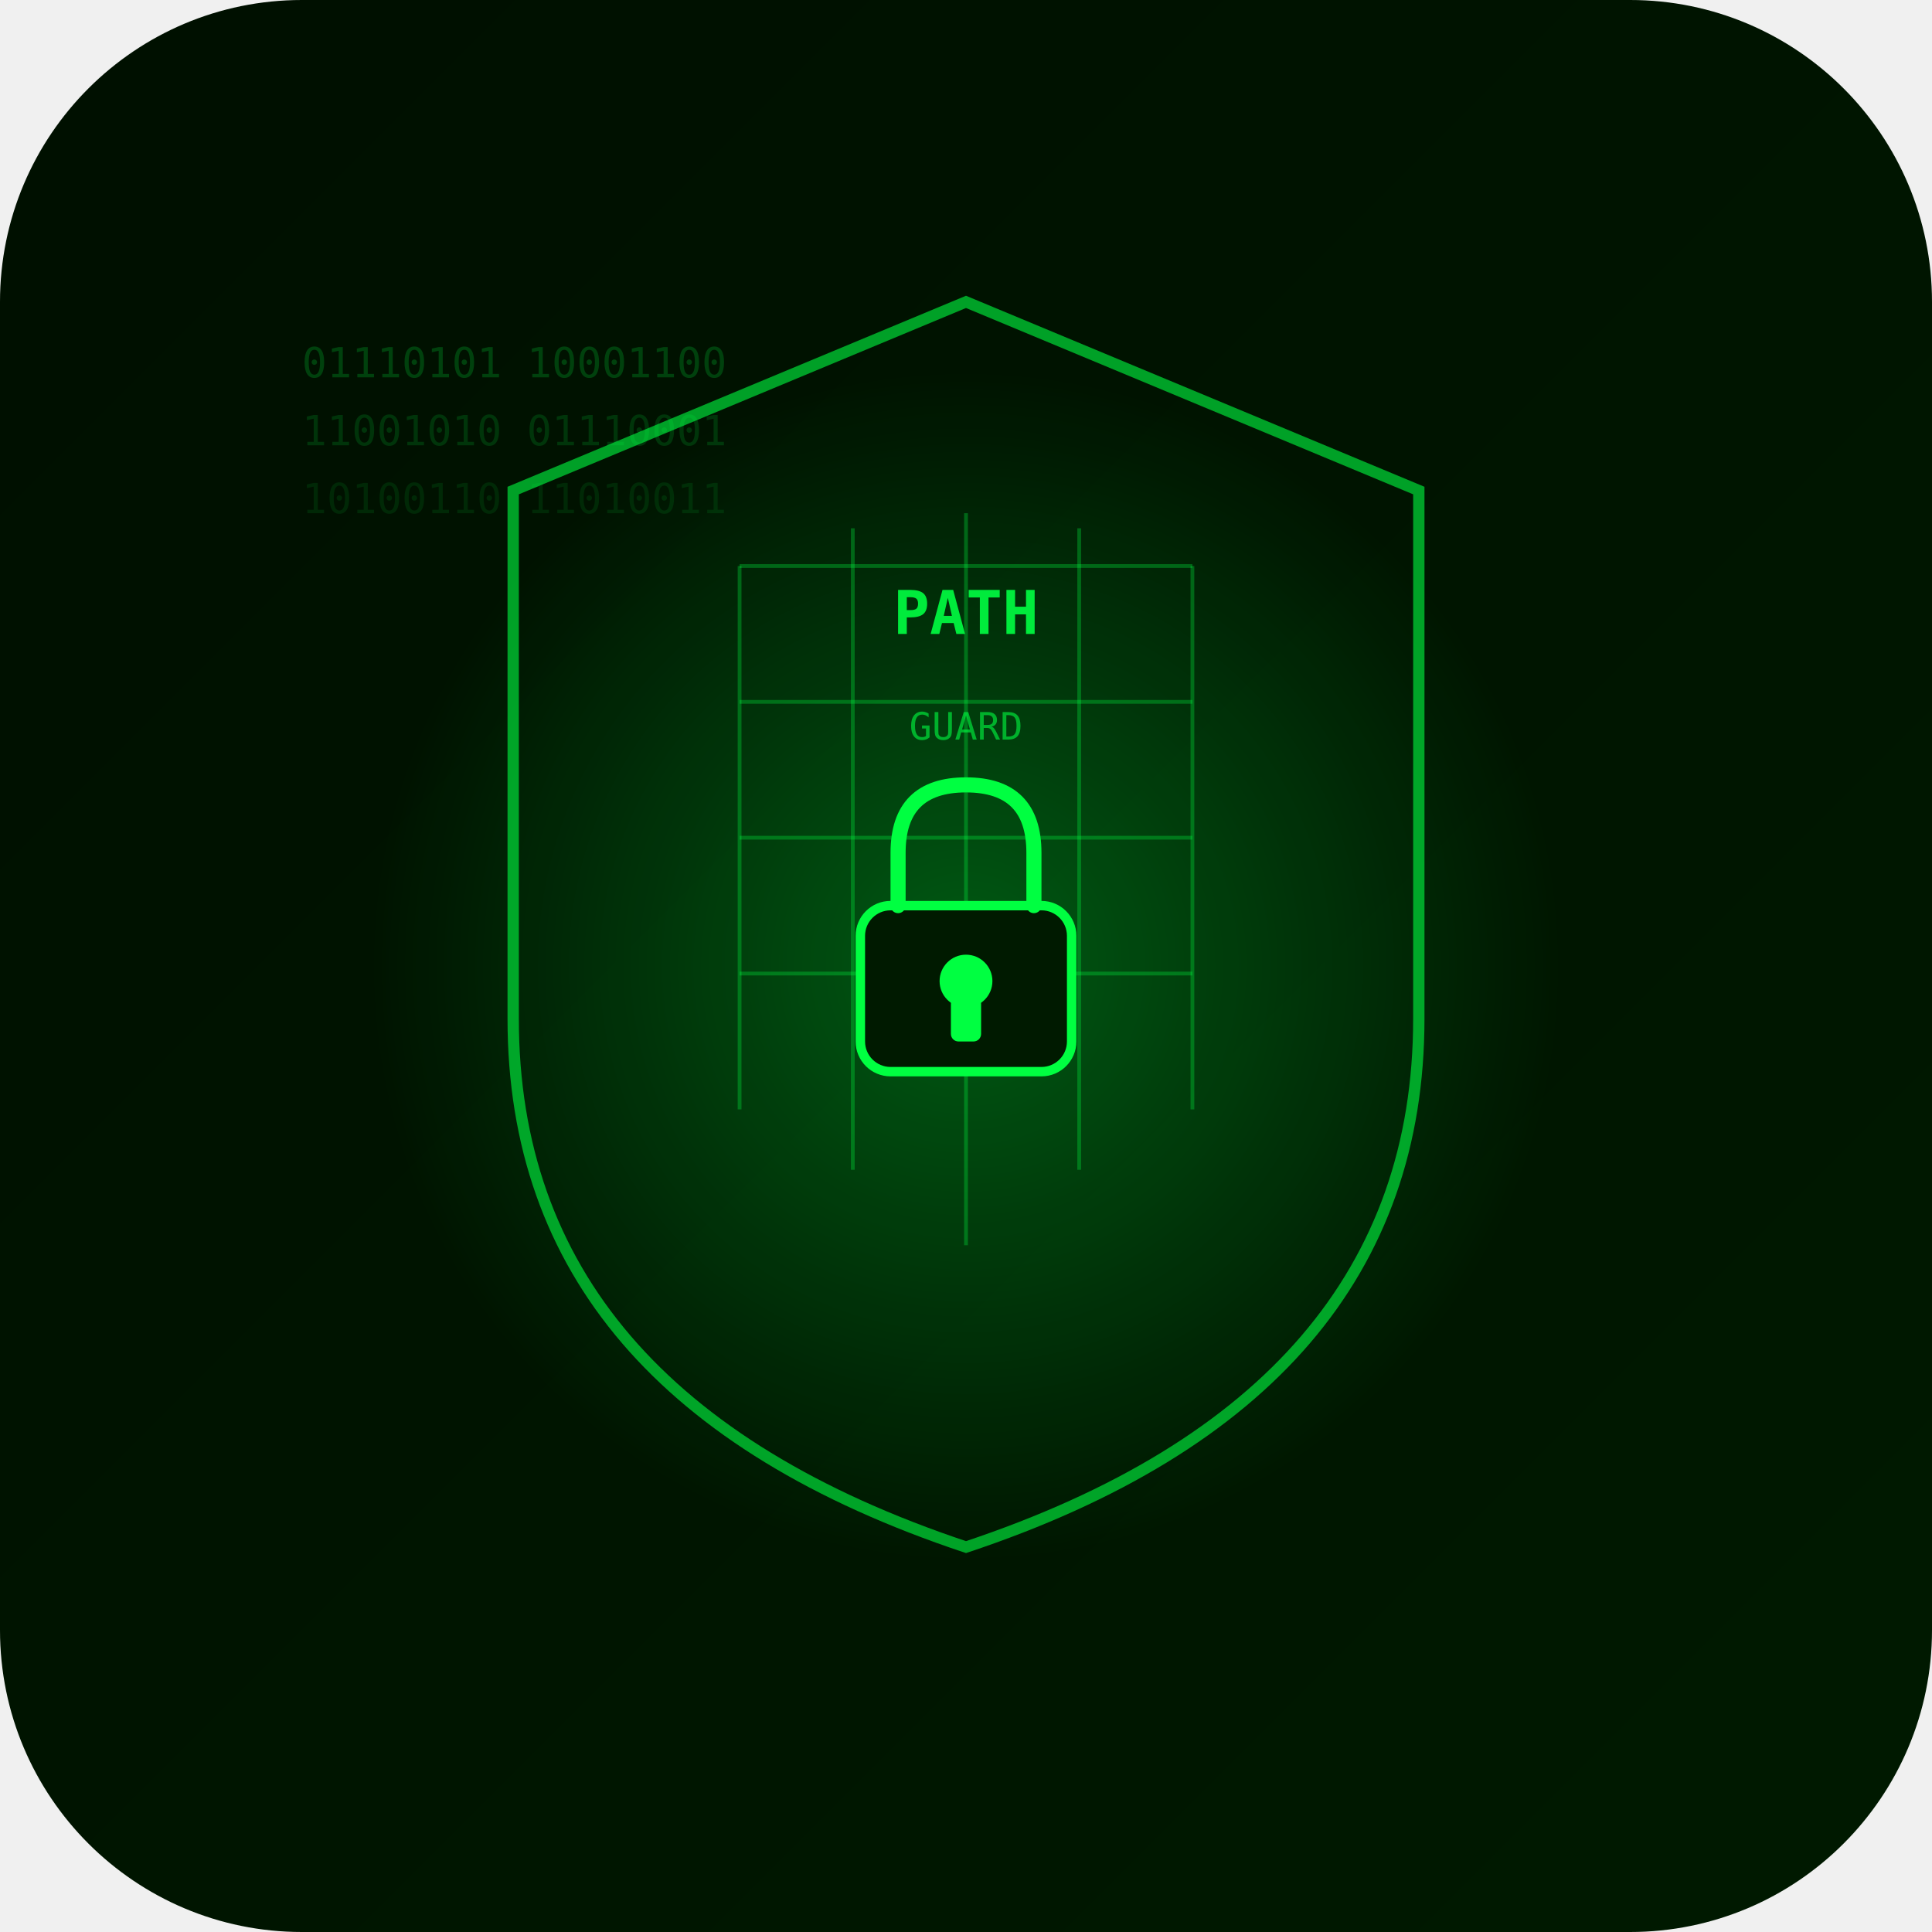
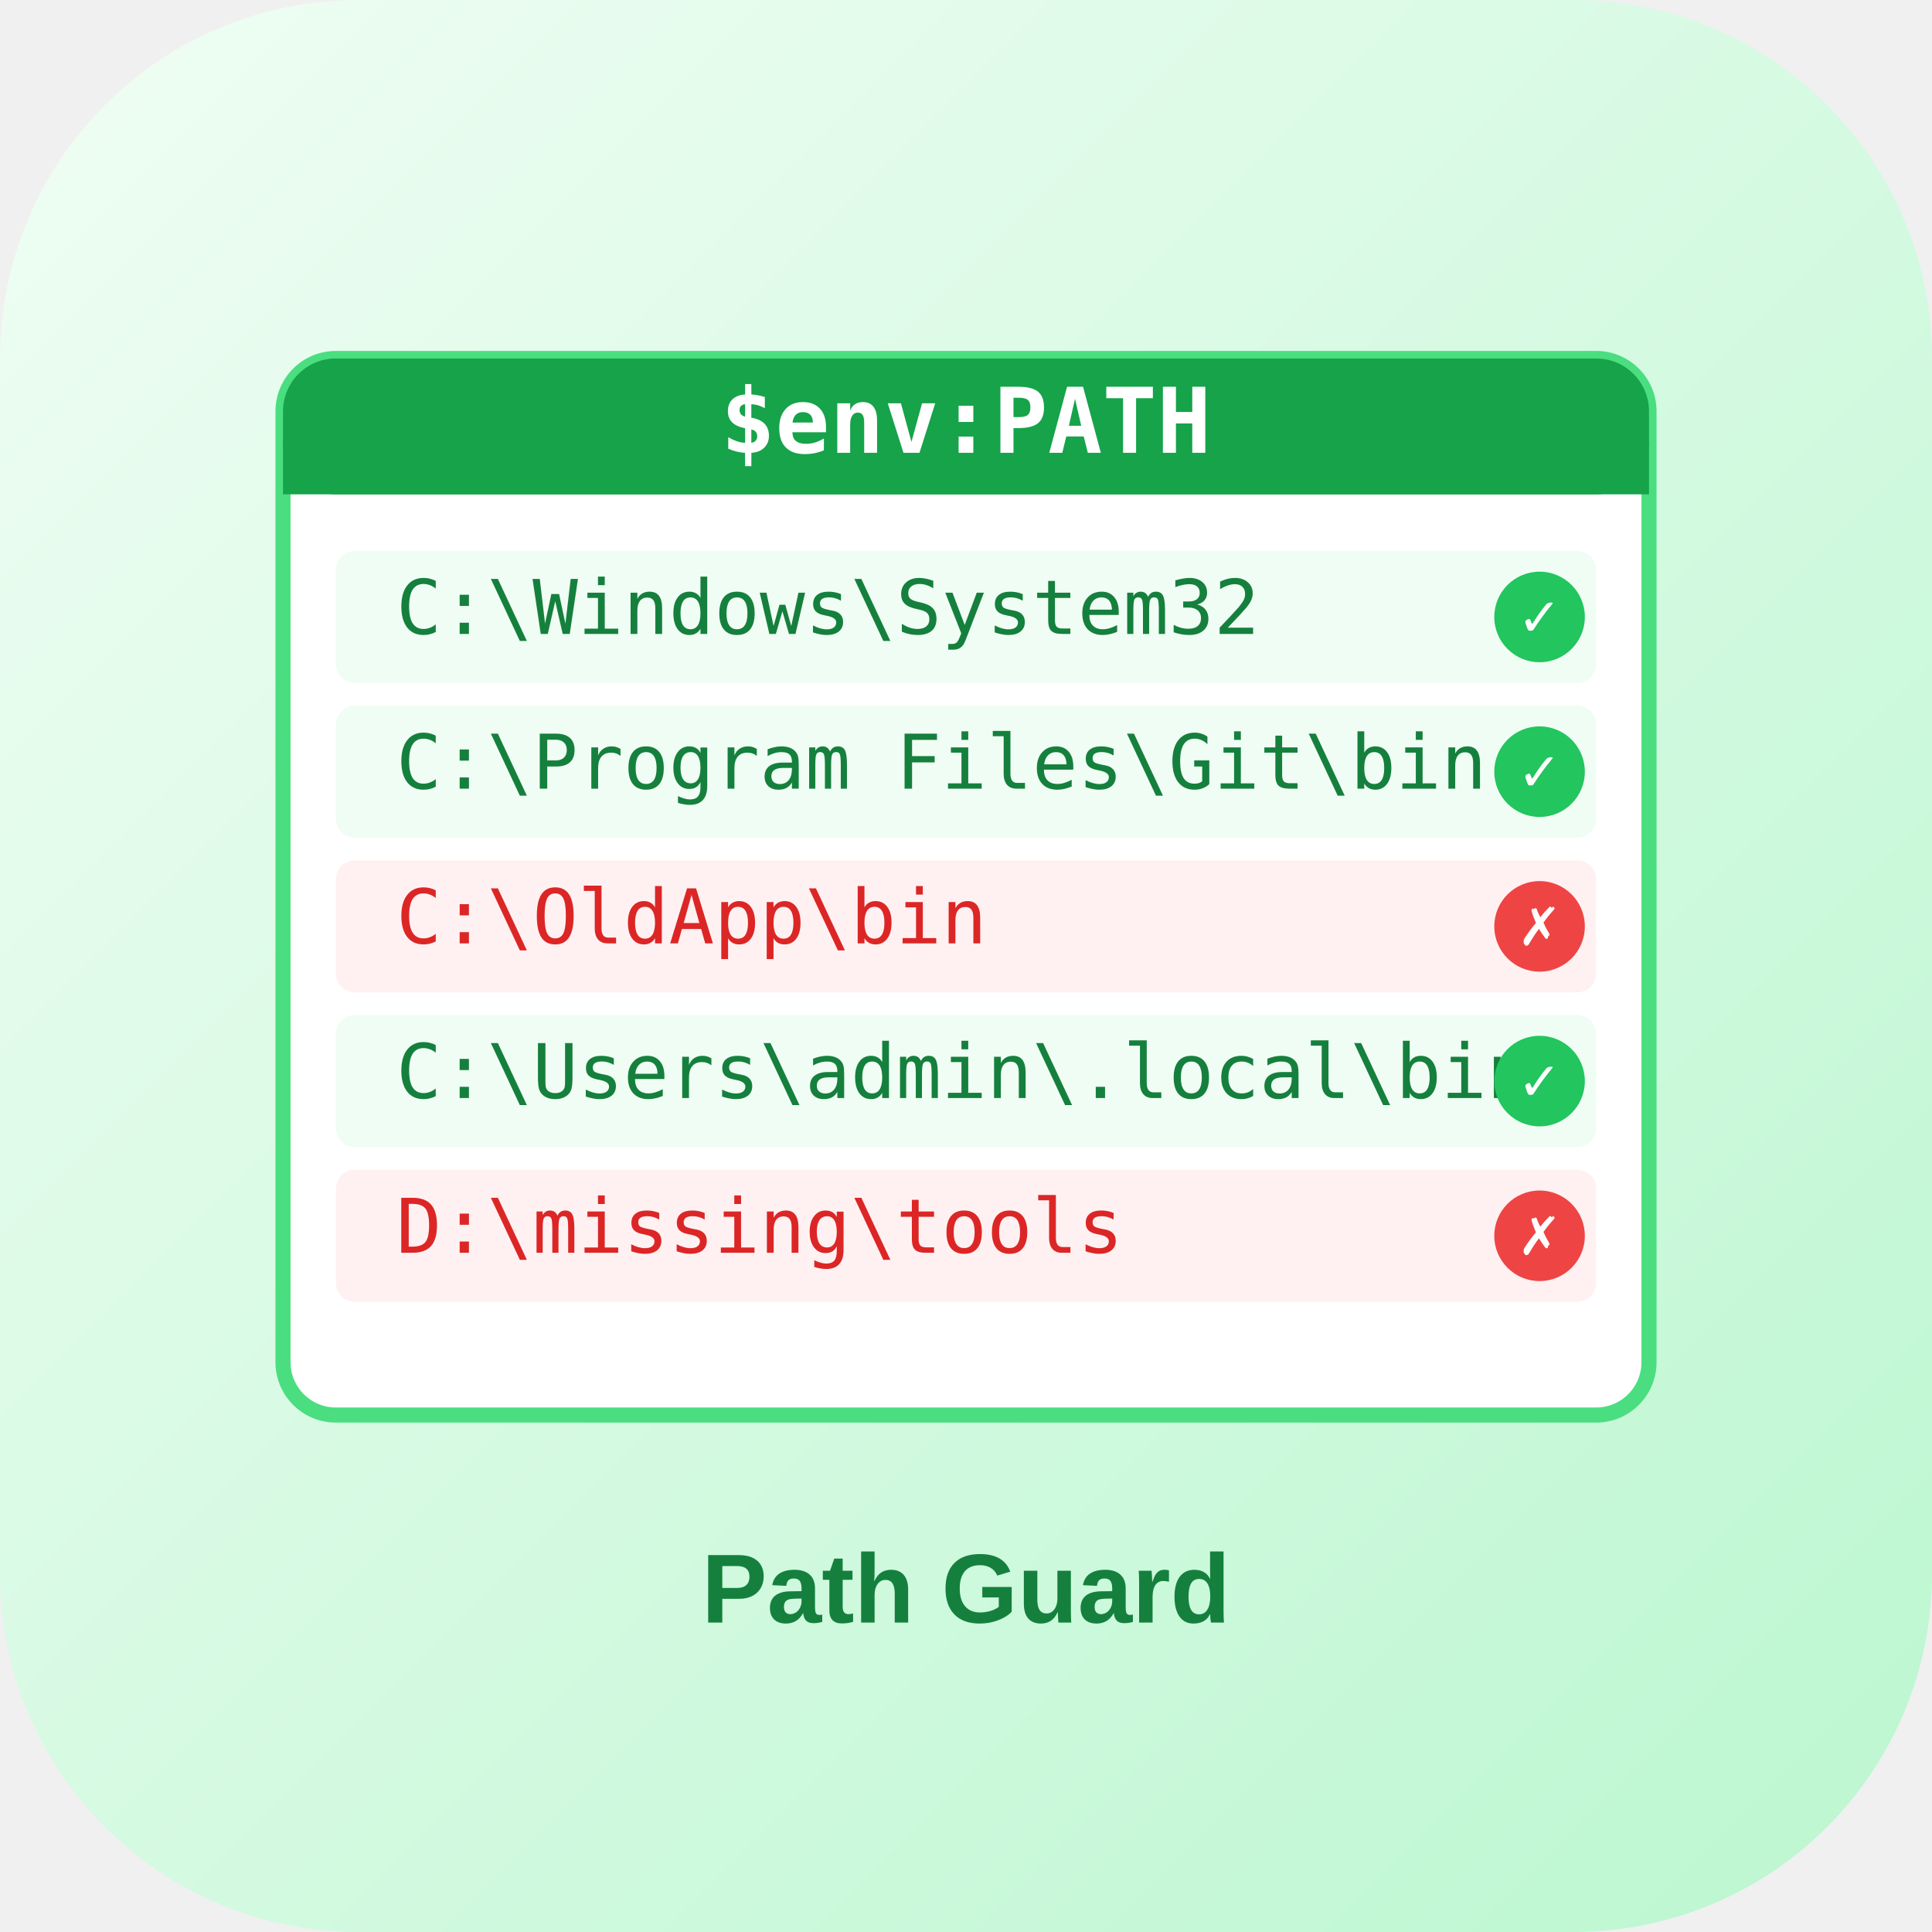
- <svg xmlns="http://www.w3.org/2000/svg" viewBox="0 0 512 512">
+ <svg xmlns="http://www.w3.org/2000/svg" viewBox="0 0 1024 1024">
  <defs>
-     <linearGradient id="bg" x1="0%" y1="0%" x2="100%" y2="100%">
-       <stop offset="0%" stop-color="#000F00" />
-       <stop offset="100%" stop-color="#001A00" />
+     <linearGradient id="bg1" x1="0%" y1="0%" x2="100%" y2="100%">
+       <stop offset="0%" stop-color="#F0FDF4" />
+       <stop offset="100%" stop-color="#BBF7D0" />
    </linearGradient>
-     <linearGradient id="emerald" x1="0%" y1="0%" x2="100%" y2="100%">
-       <stop offset="0%" stop-color="#00FF41" />
-       <stop offset="100%" stop-color="#008F11" />
-     </linearGradient>
-     <radialGradient id="core" cx="50%" cy="50%" r="40%">
-       <stop offset="0%" stop-color="#00FF41" stop-opacity="0.3" />
-       <stop offset="100%" stop-color="#00FF41" stop-opacity="0" />
-     </radialGradient>
  </defs>
-   <rect width="512" height="512" rx="80" fill="url(#bg)" />
-   <rect x="60" y="60" width="392" height="392" rx="8" fill="url(#core)" />
-   <text x="80" y="100" font-family="Consolas" font-size="11" fill="#00FF41" opacity="0.2">01110101 10001100</text>
-   <text x="80" y="118" font-family="Consolas" font-size="11" fill="#00FF41" opacity="0.15">11001010 01110001</text>
-   <text x="80" y="136" font-family="Consolas" font-size="11" fill="#00FF41" opacity="0.1">10100110 11010011</text>
-   <path d="M256 80 L376 130 L376 270 Q376 370 256 410 Q136 370 136 270 L136 130 Z" fill="none" stroke="#00FF41" stroke-width="3" opacity="0.6" />
-   <line x1="196" y1="150" x2="316" y2="150" stroke="#00FF41" stroke-width="1" opacity="0.3" />
-   <line x1="196" y1="186" x2="316" y2="186" stroke="#00FF41" stroke-width="1" opacity="0.3" />
-   <line x1="196" y1="222" x2="316" y2="222" stroke="#00FF41" stroke-width="1" opacity="0.3" />
-   <line x1="196" y1="258" x2="316" y2="258" stroke="#00FF41" stroke-width="1" opacity="0.3" />
-   <line x1="196" y1="150" x2="196" y2="294" stroke="#00FF41" stroke-width="1" opacity="0.3" />
-   <line x1="226" y1="140" x2="226" y2="310" stroke="#00FF41" stroke-width="1" opacity="0.3" />
-   <line x1="256" y1="136" x2="256" y2="330" stroke="#00FF41" stroke-width="1" opacity="0.3" />
-   <line x1="286" y1="140" x2="286" y2="310" stroke="#00FF41" stroke-width="1" opacity="0.3" />
-   <line x1="316" y1="150" x2="316" y2="294" stroke="#00FF41" stroke-width="1" opacity="0.3" />
-   <rect x="228" y="240" width="56" height="44" rx="8" fill="#001A00" stroke="#00FF41" stroke-width="2.5" />
-   <path d="M238 240 L238 226 Q238 208 256 208 Q274 208 274 226 L274 240" fill="none" stroke="#00FF41" stroke-width="4" stroke-linecap="round" />
-   <circle cx="256" cy="260" r="7" fill="#00FF41" />
-   <rect x="252" y="264" width="8" height="12" rx="2" fill="#00FF41" />
-   <text x="256" y="168" text-anchor="middle" font-family="Consolas" font-size="16" fill="#00FF41" font-weight="bold" opacity="0.9">PATH</text>
-   <text x="256" y="196" text-anchor="middle" font-family="Consolas" font-size="10" fill="#00FF41" opacity="0.6">GUARD</text>
+   <rect width="1024" height="1024" rx="190" fill="url(#bg1)" />
+   <rect x="150" y="190" width="724" height="560" rx="28" fill="#FFFFFF" stroke="#4ADE80" stroke-width="8" />
+   <rect x="150" y="190" width="724" height="72" rx="28" fill="#16A34A" />
+   <rect x="150" y="234" width="724" height="28" rx="0" fill="#16A34A" />
+   <text x="512" y="240" font-family="Consolas,monospace" font-size="48" fill="#FFFFFF" font-weight="bold" text-anchor="middle">$env:PATH</text>
+   <rect x="178" y="292" width="668" height="70" rx="10" fill="#F0FDF4" />
+   <text x="210" y="336" font-family="Consolas,monospace" font-size="40" fill="#15803D">C:\Windows\System32</text>
+   <circle cx="816" cy="327" r="24" fill="#22C55E" />
+   <text x="816" y="337" font-family="Arial,sans-serif" font-size="28" fill="#FFFFFF" font-weight="bold" text-anchor="middle">✓</text>
+   <rect x="178" y="374" width="668" height="70" rx="10" fill="#F0FDF4" />
+   <text x="210" y="418" font-family="Consolas,monospace" font-size="40" fill="#15803D">C:\Program Files\Git\bin</text>
+   <circle cx="816" cy="409" r="24" fill="#22C55E" />
+   <text x="816" y="419" font-family="Arial,sans-serif" font-size="28" fill="#FFFFFF" font-weight="bold" text-anchor="middle">✓</text>
+   <rect x="178" y="456" width="668" height="70" rx="10" fill="#FFF1F2" />
+   <text x="210" y="500" font-family="Consolas,monospace" font-size="40" fill="#DC2626">C:\OldApp\bin</text>
+   <circle cx="816" cy="491" r="24" fill="#EF4444" />
+   <text x="816" y="501" font-family="Arial,sans-serif" font-size="28" fill="#FFFFFF" font-weight="bold" text-anchor="middle">✗</text>
+   <rect x="178" y="538" width="668" height="70" rx="10" fill="#F0FDF4" />
+   <text x="210" y="582" font-family="Consolas,monospace" font-size="40" fill="#15803D">C:\Users\admin\.local\bin</text>
+   <circle cx="816" cy="573" r="24" fill="#22C55E" />
+   <text x="816" y="583" font-family="Arial,sans-serif" font-size="28" fill="#FFFFFF" font-weight="bold" text-anchor="middle">✓</text>
+   <rect x="178" y="620" width="668" height="70" rx="10" fill="#FFF1F2" />
+   <text x="210" y="664" font-family="Consolas,monospace" font-size="40" fill="#DC2626">D:\missing\tools</text>
+   <circle cx="816" cy="655" r="24" fill="#EF4444" />
+   <text x="816" y="665" font-family="Arial,sans-serif" font-size="28" fill="#FFFFFF" font-weight="bold" text-anchor="middle">✗</text>
+   <text x="512" y="860" font-family="Arial,sans-serif" font-size="52" fill="#15803D" font-weight="bold" text-anchor="middle">Path Guard</text>
</svg>
